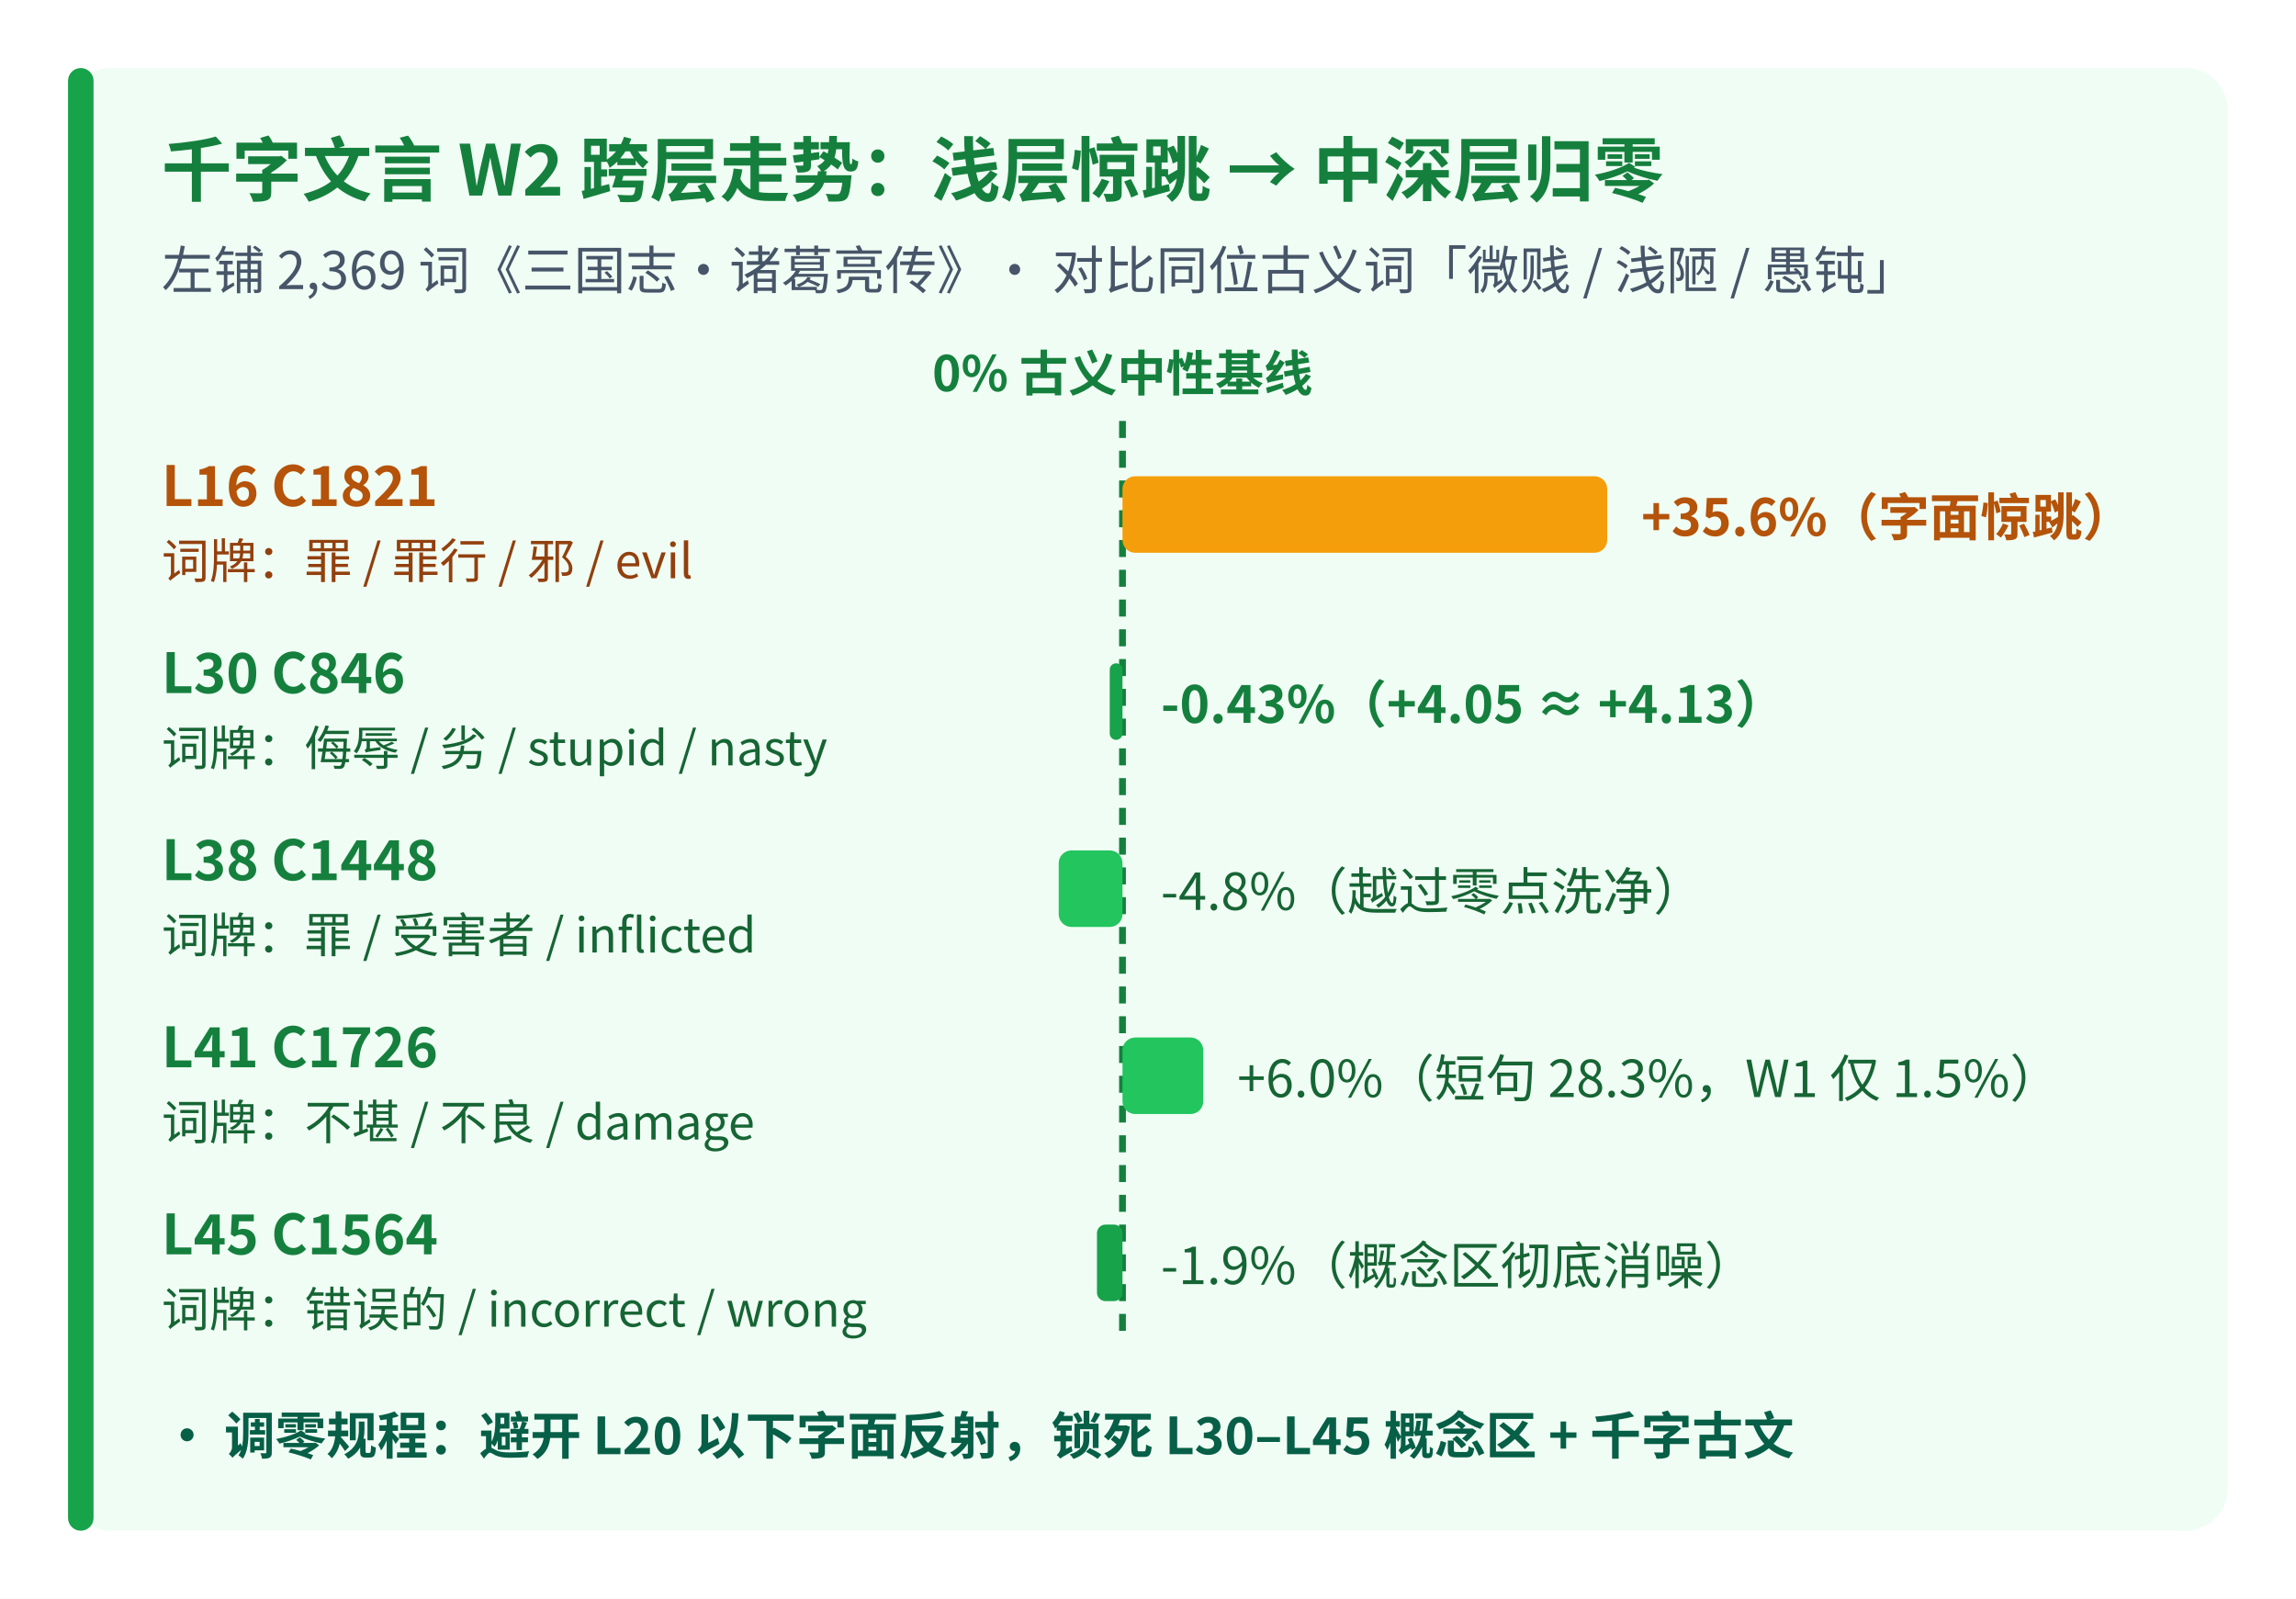
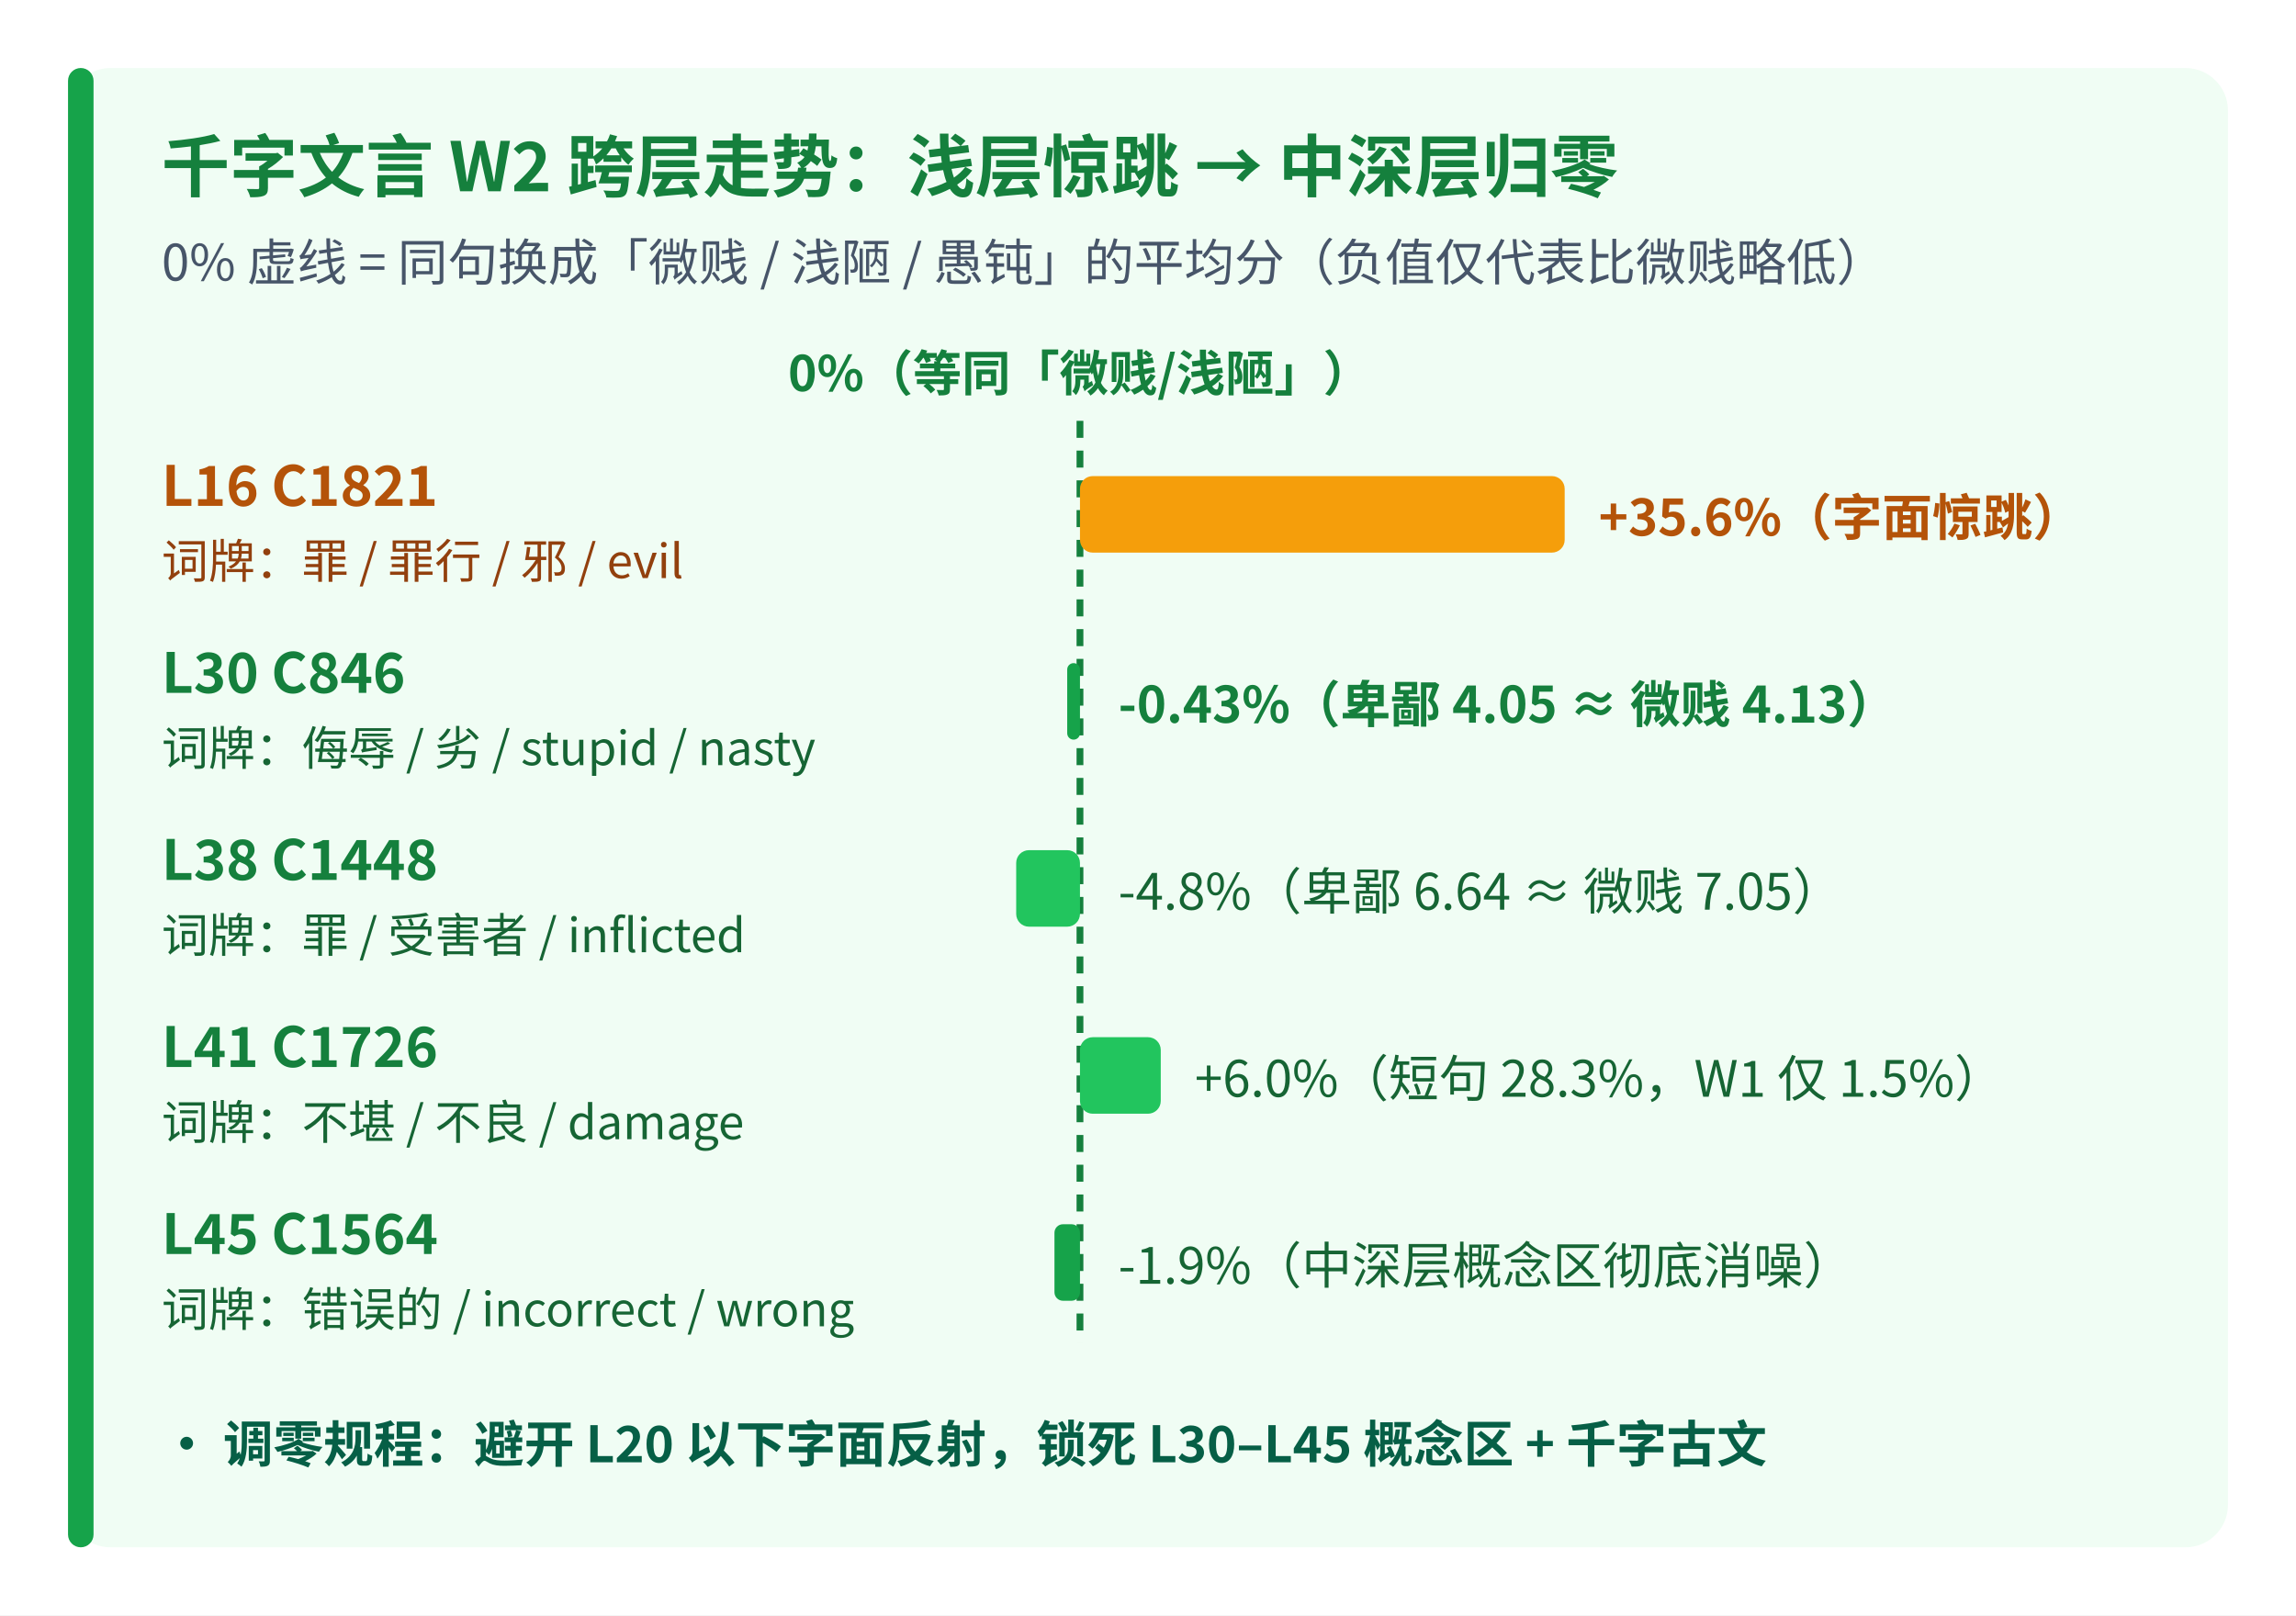
- <svg xmlns="http://www.w3.org/2000/svg" viewBox="0 0 540 376" width="540" height="376" font-family="'WenQuanYi Micro Hei','Noto Sans CJK SC',sans-serif" style="background-color:#ffffff;">
-   <rect width="540" height="376" fill="#ffffff" />
-   <rect x="16" y="16" width="508" height="344" rx="10" fill="#f0fdf4" />
-   <rect x="16" y="16" width="6" height="344" rx="3" fill="#16a34a" />
-   <text x="38" y="46" font-size="16.5" font-weight="bold" fill="#15803d">千字文言 W2 跨层走势：浅层惊跳 → 中深层归零</text>
-   <text x="38" y="68" font-size="12.2" fill="#475569">左铺 2,369 词《三国志·诸葛亮传》· 对比同位古义词「微贱 / 浅陋 / 愚钝」</text>
-   <text x="264" y="92" text-anchor="middle" font-size="11.5" font-weight="bold" fill="#15803d">0% 古义中性基线</text>
-   <line x1="264" y1="99" x2="264" y2="314" stroke="#15803d" stroke-width="1.6" stroke-dasharray="4 3" />
+ <svg xmlns="http://www.w3.org/2000/svg" viewBox="0 0 540 380" width="540" height="380" font-family="'WenQuanYi Micro Hei','Noto Sans CJK SC',sans-serif" style="background-color:#ffffff;">
+   <rect width="540" height="380" fill="#ffffff" />
+   <rect x="16" y="16" width="508" height="348" rx="10" fill="#f0fdf4" />
+   <rect x="16" y="16" width="6" height="348" rx="3" fill="#16a34a" />
+   <text x="38" y="45" font-size="16" font-weight="bold" fill="#15803d">千字文言 W2 跨层走势：浅层惊跳 → 中深层归零</text>
+   <text x="38" y="66" font-size="11.8" fill="#475569">0% 虚线 = 同句换成「微贱 / 浅陋 / 愚钝」的平均分（负值仅代表比微贱略低）</text>
+   <text x="254" y="92" text-anchor="middle" font-size="11.5" font-weight="bold" fill="#15803d">0%（等同「微贱/浅陋」）</text>
+   <line x1="254" y1="99" x2="254" y2="316" stroke="#15803d" stroke-width="1.6" stroke-dasharray="4 3" />
  <text x="38" y="119" font-size="13" font-weight="bold" fill="#b45309">L16 C1821</text>
-   <text x="38" y="136" font-size="11.2" fill="#92400e">词牌：罪 / 罪行 / 邪 / evil</text>
-   <rect x="264" y="112" width="114" height="18" rx="3" fill="#f59e0b" />
-   <text x="386" y="126" font-size="12" font-weight="bold" fill="#b45309">+35.6%（字面惊跳）</text>
+   <text x="38" y="136" font-size="11" fill="#92400e">词牌：罪 / 罪行 / 邪 / evil</text>
+   <rect x="254" y="112" width="114" height="18" rx="3" fill="#f59e0b" />
+   <text x="376" y="126" font-size="11.8" font-weight="bold" fill="#b45309">+35.6%（字面惊跳）</text>
  <text x="38" y="163" font-size="13" font-weight="bold" fill="#15803d">L30 C846</text>
-   <text x="38" y="180" font-size="11.2" fill="#166534">词牌：侮辱 / 劣 / stupid / nasty</text>
-   <rect x="261" y="156" width="3" height="18" rx="1.5" fill="#16a34a" />
-   <text x="273" y="170" font-size="12" font-weight="bold" fill="#15803d">-0.43%（+4.05 ≈ +4.13）</text>
+   <text x="38" y="180" font-size="11" fill="#166534">词牌：侮辱 / 劣 / stupid / nasty</text>
+   <rect x="251" y="156" width="3" height="18" rx="1.5" fill="#16a34a" />
+   <text x="263" y="170" font-size="11.8" font-weight="bold" fill="#15803d">-0.43%（卑鄙 4.05 ≈ 微贱 4.13）</text>
  <text x="38" y="207" font-size="13" font-weight="bold" fill="#15803d">L38 C1448</text>
-   <text x="38" y="224" font-size="11.2" fill="#166534">词牌：罪 / 受害者 / inflicted</text>
-   <rect x="249" y="200" width="15" height="18" rx="3" fill="#22c55e" />
-   <text x="273" y="214" font-size="12" fill="#166534">-4.8%（越过零点洗净）</text>
+   <text x="38" y="224" font-size="11" fill="#166534">词牌：罪 / 受害者 / inflicted</text>
+   <rect x="239" y="200" width="15" height="18" rx="3" fill="#22c55e" />
+   <text x="263" y="214" font-size="11.8" fill="#166534">-4.8%（卑鄙 6.64 ≈ 微贱 7.05）</text>
  <text x="38" y="251" font-size="13" font-weight="bold" fill="#15803d">L41 C1726</text>
-   <text x="38" y="268" font-size="11.2" fill="#166534">词牌：不堪 / 不良 / damage</text>
-   <rect x="264" y="244" width="19" height="18" rx="3" fill="#22c55e" />
-   <text x="291" y="258" font-size="12" fill="#166534">+6.0%（短句 28.3%，W1 仅 1.5%）</text>
+   <text x="38" y="268" font-size="11" fill="#166534">词牌：不堪 / 不良 / damage</text>
+   <rect x="254" y="244" width="19" height="18" rx="3" fill="#22c55e" />
+   <text x="281" y="258" font-size="11.8" fill="#166534">+6.0%（短句 28.3%，W1 仅 1.5%）</text>
  <text x="38" y="295" font-size="13" font-weight="bold" fill="#15803d">L45 C1564</text>
-   <text x="38" y="312" font-size="11.2" fill="#166534">词牌：错误的 / incorrect / wrong</text>
-   <rect x="258" y="288" width="6" height="18" rx="2" fill="#16a34a" />
-   <text x="273" y="302" font-size="12" fill="#166534">-1.9%（概念区彻底消噪）</text>
-   <text x="38" y="342" font-size="12" font-weight="bold" fill="#065f46">• 调零规程：避开 L20 以下字面反射，锁死 L30–L45 概念区 + 千字古文</text>
+   <text x="38" y="312" font-size="11" fill="#166534">词牌：错误的 / incorrect / wrong</text>
+   <rect x="248" y="288" width="6" height="18" rx="2" fill="#16a34a" />
+   <text x="263" y="302" font-size="11.8" fill="#166534">-1.9%（中深层概念区彻底消噪）</text>
+   <text x="38" y="344" font-size="11.8" font-weight="bold" fill="#065f46">• 调零规程：避开 L20 以下字面反射，锁死 L30–L45 概念区 + 千字古文</text>
</svg>
